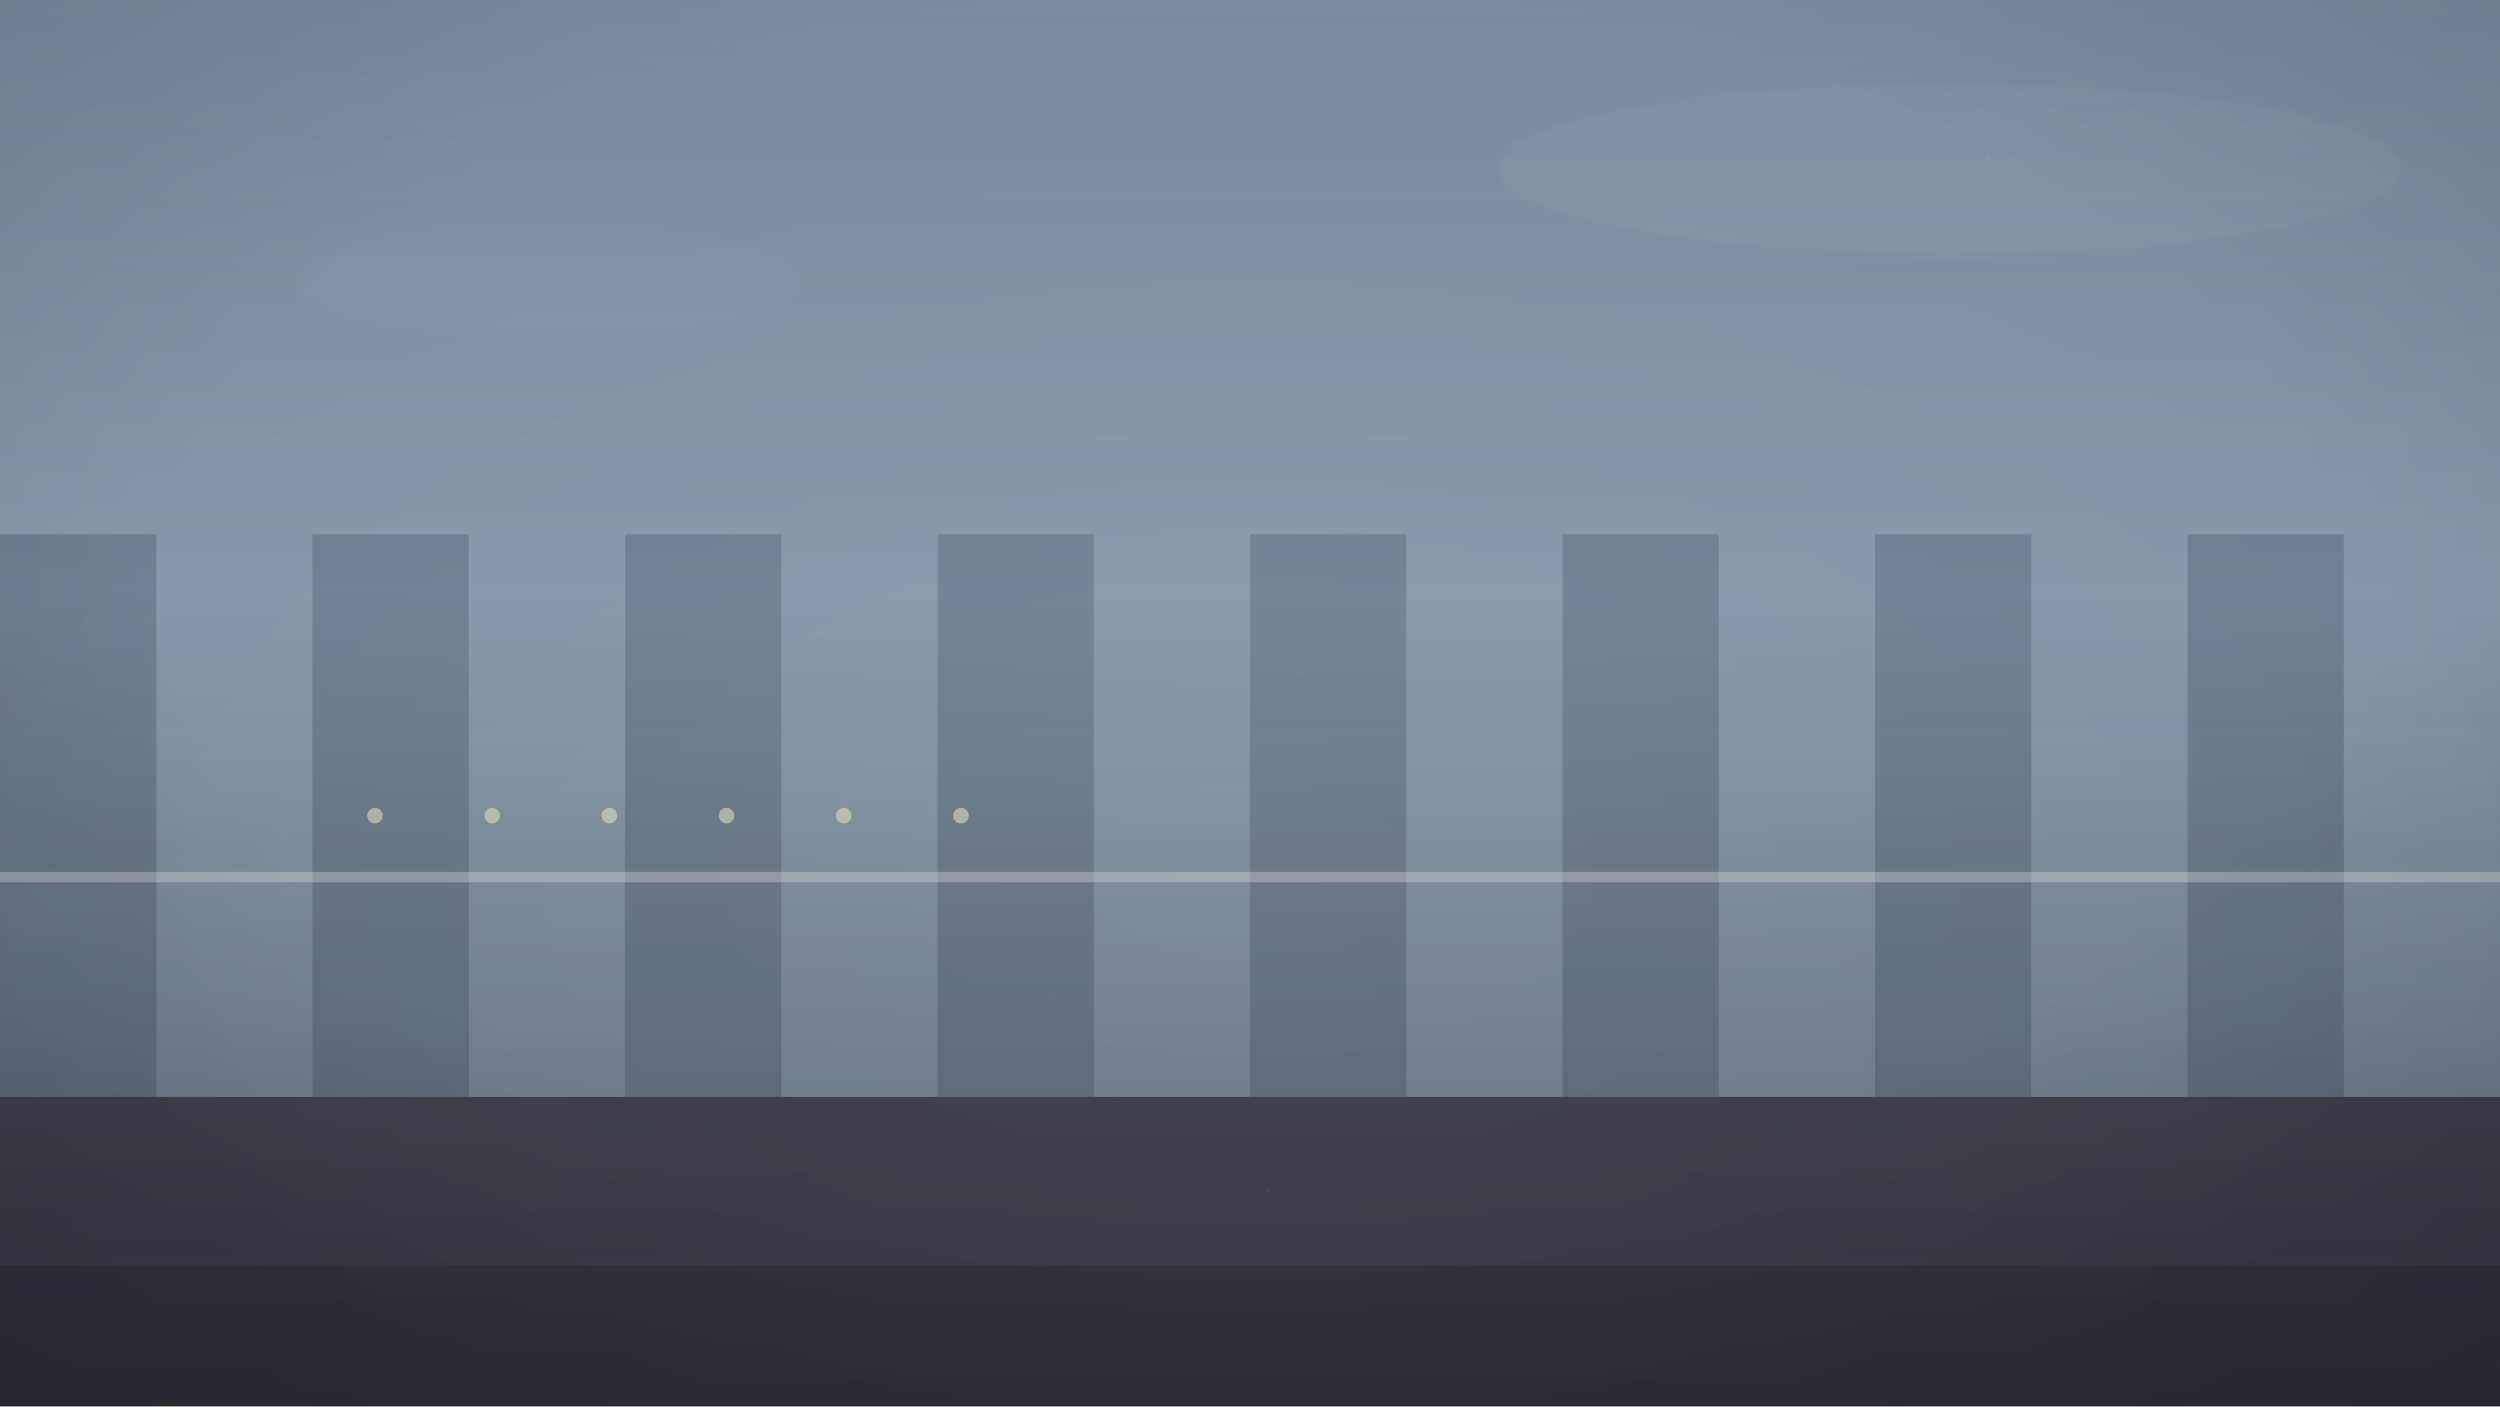
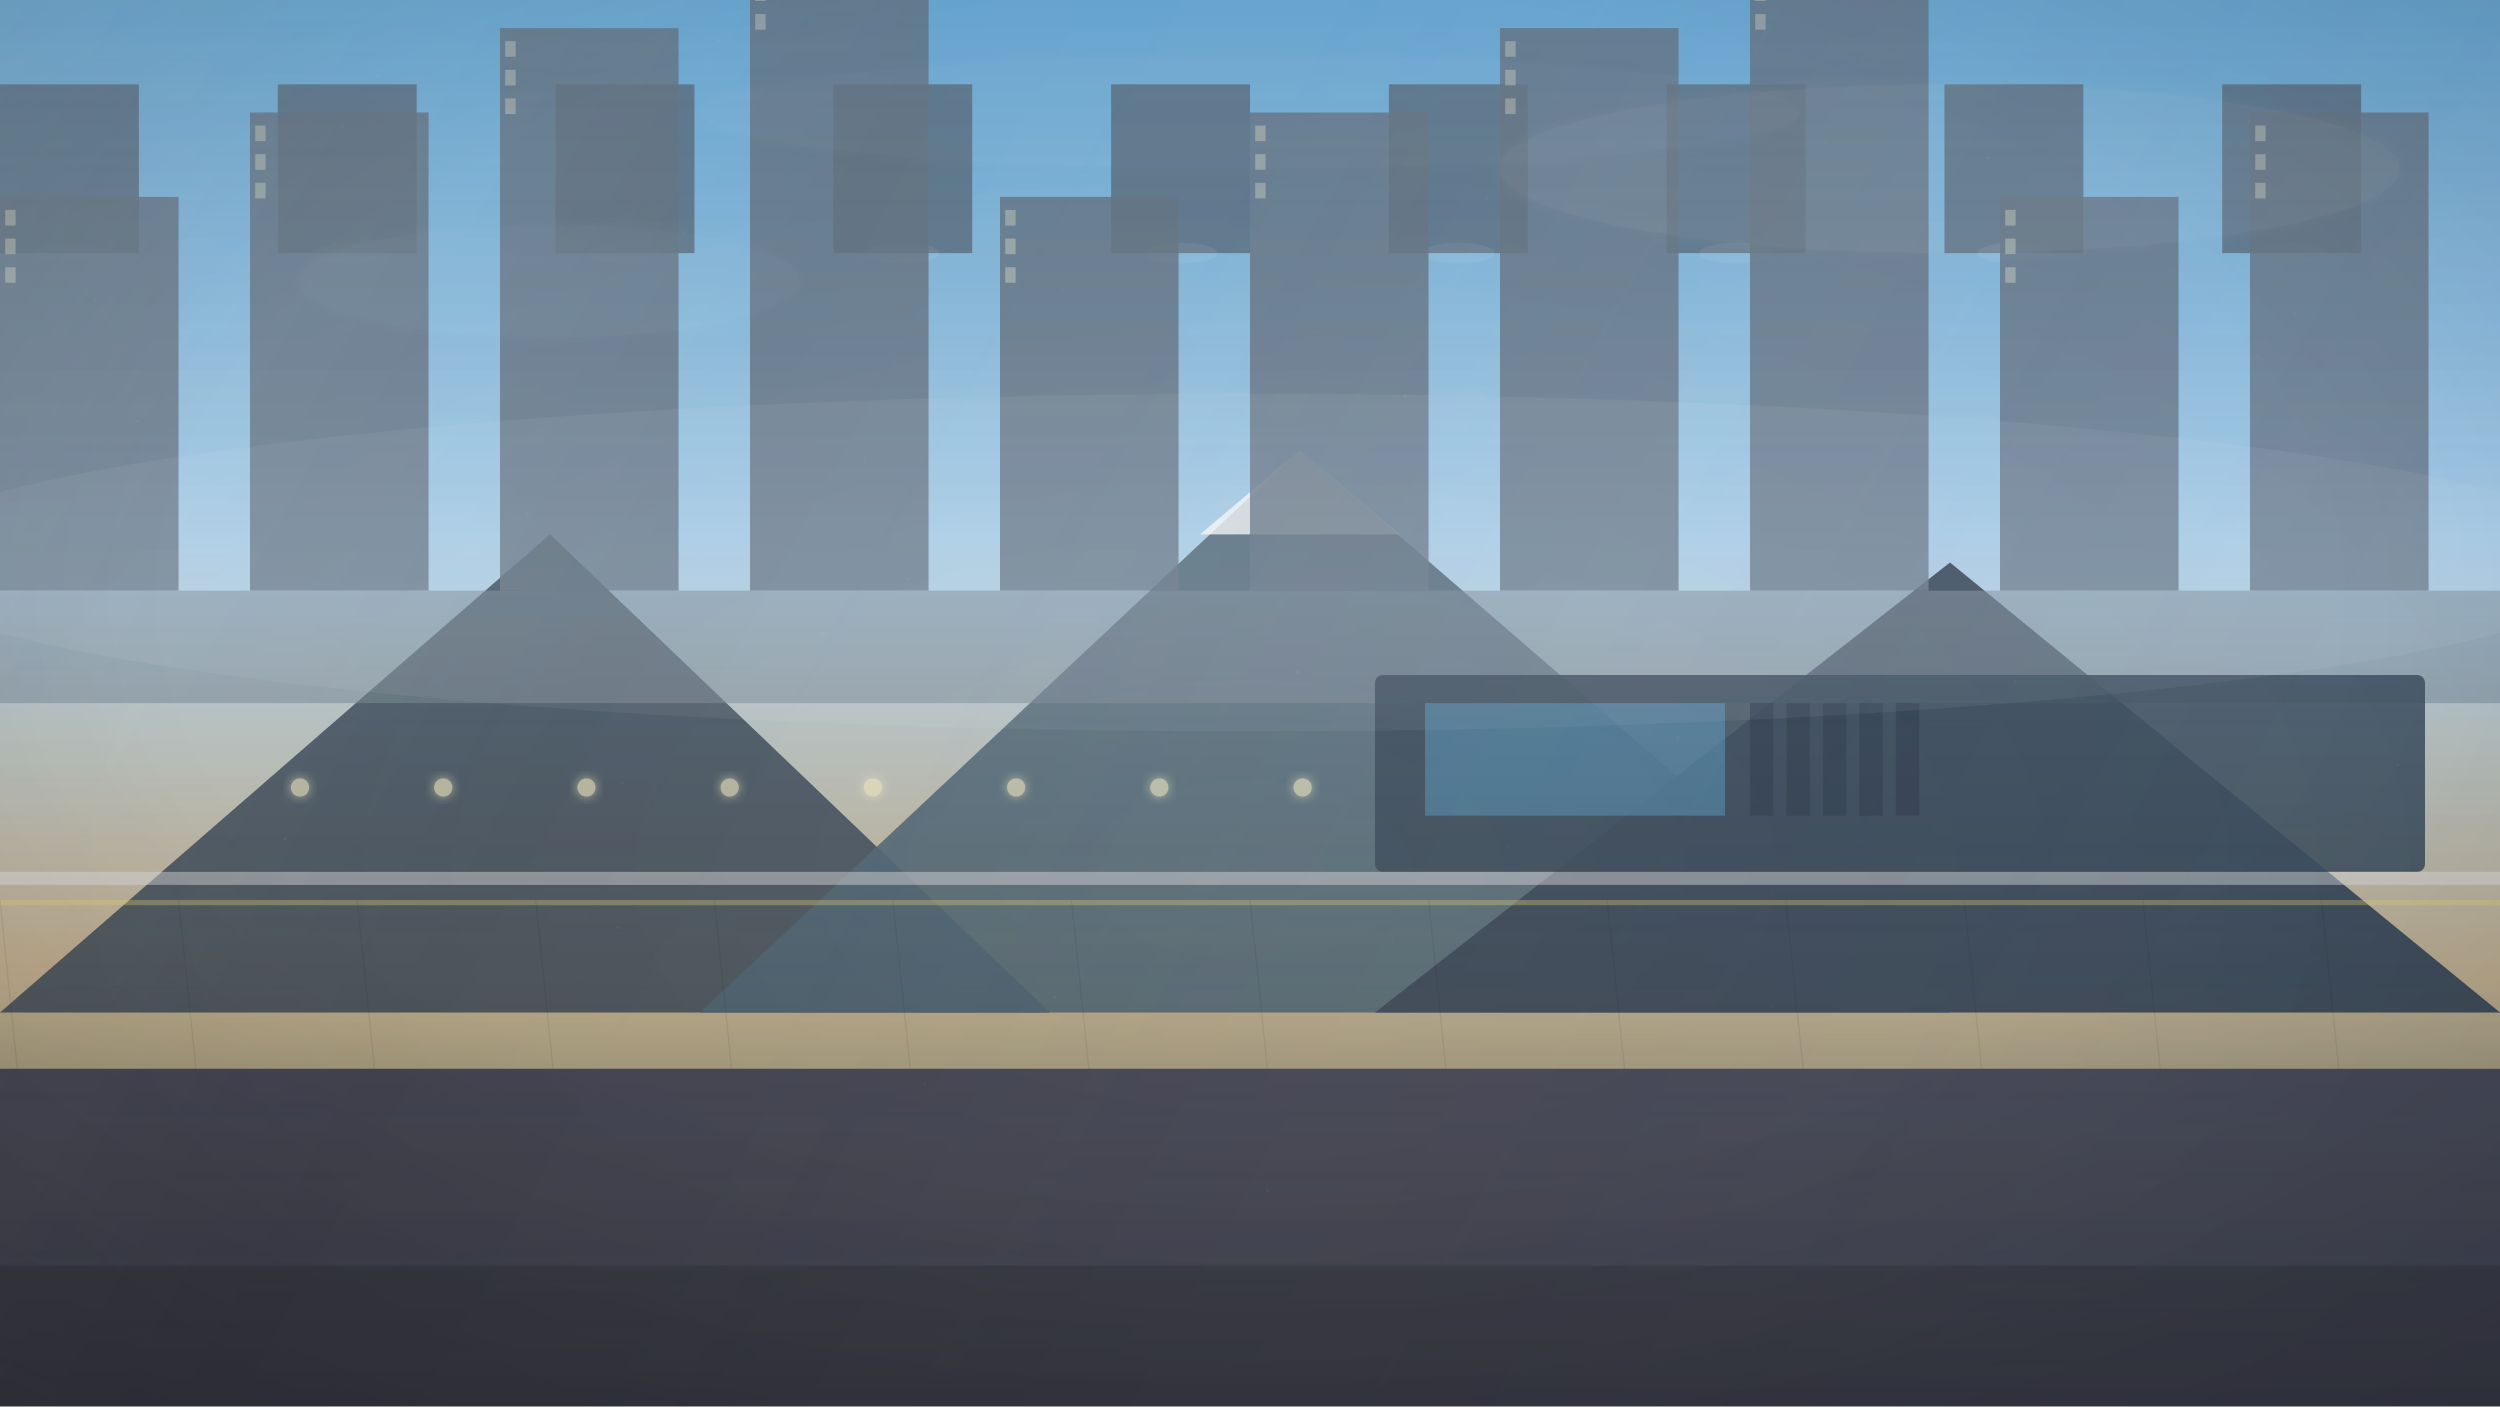
<svg xmlns="http://www.w3.org/2000/svg" viewBox="0 0 1920 1080" width="1920" height="1080">
  <defs>
    <linearGradient id="skyTop" x1="0" y1="0" x2="0" y2="1">
      <stop offset="0%" stop-color="#121828" />
      <stop offset="32%" stop-color="#243050" />
      <stop offset="58%" stop-color="#2a3848" />
      <stop offset="100%" stop-color="#0a0e14" />
    </linearGradient>
    <linearGradient id="skyDay" x1="0" y1="0" x2="0" y2="1">
      <stop offset="0%" stop-color="#6eb4e0" />
      <stop offset="38%" stop-color="#a8cce8" />
      <stop offset="70%" stop-color="#d8c098" />
      <stop offset="100%" stop-color="#6a8868" />
    </linearGradient>
    <linearGradient id="skySunset" x1="0" y1="0" x2="0" y2="1">
      <stop offset="0%" stop-color="#ff6b4a" />
      <stop offset="28%" stop-color="#d84888" />
      <stop offset="55%" stop-color="#683878" />
      <stop offset="100%" stop-color="#120818" />
    </linearGradient>
    <linearGradient id="haze" x1="0" y1="0.4" x2="0" y2="1">
      <stop offset="0%" stop-color="#fff" stop-opacity="0" />
      <stop offset="100%" stop-color="#c8d8f0" stop-opacity="0.22" />
    </linearGradient>
    <filter id="softGlow" x="-40%" y="-40%" width="180%" height="180%">
      <feGaussianBlur stdDeviation="4" result="b" />
      <feMerge>
        <feMergeNode in="b" />
        <feMergeNode in="SourceGraphic" />
      </feMerge>
    </filter>
    <filter id="neonGlow" x="-60%" y="-60%" width="220%" height="220%">
      <feGaussianBlur stdDeviation="6" result="b" />
      <feMerge>
        <feMergeNode in="b" />
        <feMergeNode in="b" />
        <feMergeNode in="SourceGraphic" />
      </feMerge>
    </filter>
    <filter id="paintSoft" x="-2%" y="-2%" width="104%" height="104%">
      <feGaussianBlur stdDeviation="0.6" />
    </filter>
    <radialGradient id="sunDisc" cx="0.5" cy="0.5" r="0.5">
      <stop offset="0%" stop-color="#fff8e8" />
      <stop offset="55%" stop-color="#ffd080" />
      <stop offset="100%" stop-color="#ff904000" />
    </radialGradient>
    <radialGradient id="moonGlow" cx="0.5" cy="0.5" r="0.5">
      <stop offset="0%" stop-color="#fffef8" />
      <stop offset="40%" stop-color="#e8e0f0" />
      <stop offset="100%" stop-color="#e8e0f000" />
    </radialGradient>
    <linearGradient id="wallWarm" x1="0" y1="0" x2="1" y2="1">
      <stop offset="0%" stop-color="#fff0e4" />
      <stop offset="45%" stop-color="#e8c8b0" />
      <stop offset="100%" stop-color="#c8a088" />
    </linearGradient>
    <linearGradient id="wallCool" x1="0" y1="0" x2="0" y2="1">
      <stop offset="0%" stop-color="#eef2f8" />
      <stop offset="100%" stop-color="#b8c0d0" />
    </linearGradient>
    <linearGradient id="floorWood" x1="0" y1="0.6" x2="0" y2="1">
      <stop offset="0%" stop-color="#a88870" />
      <stop offset="100%" stop-color="#685040" />
    </linearGradient>
    <radialGradient id="lampGlow" cx="0.5" cy="0.5" r="0.5">
      <stop offset="0%" stop-color="#fff8e0" />
      <stop offset="70%" stop-color="#ffd898" stop-opacity="0.35" />
      <stop offset="100%" stop-color="#ffd898" stop-opacity="0" />
    </radialGradient>
    <radialGradient id="vignette" cx="0.5" cy="0.42" r="0.78">
      <stop offset="55%" stop-color="#000" stop-opacity="0" />
      <stop offset="100%" stop-color="#030508" stop-opacity="0.38" />
    </radialGradient>
    <linearGradient id="filmGrade" x1="0" y1="0" x2="0" y2="1">
      <stop offset="0%" stop-color="#283858" stop-opacity="0.14" />
      <stop offset="42%" stop-color="#000" stop-opacity="0" />
      <stop offset="100%" stop-color="#000" stop-opacity="0.32" />
    </linearGradient>
    <radialGradient id="stageGlow" cx="0.5" cy="0.62" r="0.55">
      <stop offset="0%" stop-color="#fff" stop-opacity="0.06" />
      <stop offset="100%" stop-color="#fff" stop-opacity="0" />
    </radialGradient>
+     <filter id="filmGrain" x="0" y="0" width="100%" height="100%">
+       <feTurbulence type="fractalNoise" baseFrequency="0.85" numOctaves="3" seed="12" result="n" />
+       <feColorMatrix in="n" type="matrix" values="0 0 0 0 0  0 0 0 0 0  0 0 0 0 0  0 0 0 0.04 0" result="a" />
+       <feBlend in="SourceGraphic" in2="a" mode="overlay" />
+     </filter>
+     <linearGradient id="rimLight" x1="0" y1="0" x2="1" y2="0.3">
+       <stop offset="0%" stop-color="#fff" stop-opacity="0.12" />
+       <stop offset="35%" stop-color="#fff" stop-opacity="0" />
+       <stop offset="100%" stop-color="#a8c8ff" stop-opacity="0.08" />
+     </linearGradient>
  </defs>
-   <rect width="1920" height="1080" fill="#8898a8" />
-   <rect x="0" y="410.4" width="120" height="561.6" fill="#687888" opacity="0.75" />
-   <rect x="240" y="410.4" width="120" height="561.6" fill="#687888" opacity="0.75" />
-   <rect x="480" y="410.4" width="120" height="561.6" fill="#687888" opacity="0.75" />
-   <rect x="720" y="410.4" width="120" height="561.6" fill="#687888" opacity="0.75" />
-   <rect x="960" y="410.4" width="120" height="561.6" fill="#687888" opacity="0.75" />
-   <rect x="1200" y="410.4" width="120" height="561.6" fill="#687888" opacity="0.75" />
-   <rect x="1440" y="410.4" width="120" height="561.6" fill="#687888" opacity="0.75" />
-   <rect x="1680" y="410.4" width="120" height="561.6" fill="#687888" opacity="0.75" />
-   <rect x="0" y="669.6" width="1920" height="8" fill="#f8f8f8" opacity="0.35" />
-   <rect x="0" y="842.4" width="1920" height="237.6" fill="#484858" />
-   <circle cx="288" cy="626.4" r="6" fill="#fff8c8" opacity="0.55" />
-   <circle cx="378" cy="626.4" r="6" fill="#fff8c8" opacity="0.55" />
-   <circle cx="468" cy="626.4" r="6" fill="#fff8c8" opacity="0.55" />
-   <circle cx="558" cy="626.4" r="6" fill="#fff8c8" opacity="0.55" />
-   <circle cx="648" cy="626.4" r="6" fill="#fff8c8" opacity="0.55" />
-   <circle cx="738" cy="626.4" r="6" fill="#fff8c8" opacity="0.55" />
+   <rect width="1920" height="1080" fill="url(#skyDay)" />
+   <polygon points="0,777.6 422.4,410.4 806.4,777.6" fill="#384858" opacity="0.85" />
+   <polygon points="537.6,777.6 998.4,345.6 1497.6,777.6" fill="#506878" opacity="0.9" />
+   <polygon points="1056,777.6 1497.6,432 1920,777.6" fill="#3a4858" />
+   <polygon points="921.6,410.4 998.4,345.6 1075.2,410.4" fill="#fff" opacity="0.75" />
+   <rect x="0" y="64.8" width="106.667" height="129.6" fill="#586878" opacity="0.75" />
+   <ellipse cx="53.333" cy="194.4" rx="28" ry="8" fill="#fff" opacity="0.08" />
+   <rect x="213.333" y="64.8" width="106.667" height="129.6" fill="#586878" opacity="0.75" />
+   <ellipse cx="266.667" cy="194.4" rx="28" ry="8" fill="#fff" opacity="0.08" />
+   <rect x="426.667" y="64.8" width="106.667" height="129.6" fill="#586878" opacity="0.75" />
+   <ellipse cx="480" cy="194.4" rx="28" ry="8" fill="#fff" opacity="0.08" />
+   <rect x="640" y="64.8" width="106.667" height="129.6" fill="#586878" opacity="0.75" />
+   <ellipse cx="693.333" cy="194.4" rx="28" ry="8" fill="#fff" opacity="0.08" />
+   <rect x="853.333" y="64.8" width="106.667" height="129.6" fill="#586878" opacity="0.75" />
+   <ellipse cx="906.667" cy="194.4" rx="28" ry="8" fill="#fff" opacity="0.08" />
+   <rect x="1066.667" y="64.8" width="106.667" height="129.6" fill="#586878" opacity="0.75" />
+   <ellipse cx="1120" cy="194.4" rx="28" ry="8" fill="#fff" opacity="0.08" />
+   <rect x="1280" y="64.8" width="106.667" height="129.6" fill="#586878" opacity="0.75" />
+   <ellipse cx="1333.333" cy="194.4" rx="28" ry="8" fill="#fff" opacity="0.08" />
+   <rect x="1493.333" y="64.8" width="106.667" height="129.6" fill="#586878" opacity="0.75" />
+   <ellipse cx="1546.667" cy="194.4" rx="28" ry="8" fill="#fff" opacity="0.08" />
+   <rect x="1706.667" y="64.8" width="106.667" height="129.6" fill="#586878" opacity="0.75" />
+   <ellipse cx="1760" cy="194.4" rx="28" ry="8" fill="#fff" opacity="0.08" />
+   <rect x="0" y="151.2" width="137.143" height="302.4" fill="#687888" opacity="0.82" />
+   <rect x="4" y="161.2" width="8" height="12" fill="#fff8d8" opacity="0.35" />
+   <rect x="4" y="183.2" width="8" height="12" fill="#fff8d8" opacity="0.35" />
+   <rect x="4" y="205.2" width="8" height="12" fill="#fff8d8" opacity="0.35" />
+   <rect x="192" y="86.4" width="137.143" height="367.2" fill="#687888" opacity="0.82" />
+   <rect x="196" y="96.4" width="8" height="12" fill="#fff8d8" opacity="0.35" />
+   <rect x="196" y="118.4" width="8" height="12" fill="#fff8d8" opacity="0.35" />
+   <rect x="196" y="140.4" width="8" height="12" fill="#fff8d8" opacity="0.35" />
+   <rect x="384" y="21.6" width="137.143" height="432" fill="#687888" opacity="0.82" />
+   <rect x="388" y="31.6" width="8" height="12" fill="#fff8d8" opacity="0.35" />
+   <rect x="388" y="53.6" width="8" height="12" fill="#fff8d8" opacity="0.35" />
+   <rect x="388" y="75.6" width="8" height="12" fill="#fff8d8" opacity="0.35" />
+   <rect x="576" y="-43.2" width="137.143" height="496.8" fill="#687888" opacity="0.82" />
+   <rect x="580" y="-33.2" width="8" height="12" fill="#fff8d8" opacity="0.35" />
+   <rect x="580" y="-11.2" width="8" height="12" fill="#fff8d8" opacity="0.35" />
+   <rect x="580" y="10.8" width="8" height="12" fill="#fff8d8" opacity="0.35" />
+   <rect x="768" y="151.2" width="137.143" height="302.4" fill="#687888" opacity="0.82" />
+   <rect x="772" y="161.2" width="8" height="12" fill="#fff8d8" opacity="0.35" />
+   <rect x="772" y="183.2" width="8" height="12" fill="#fff8d8" opacity="0.35" />
+   <rect x="772" y="205.2" width="8" height="12" fill="#fff8d8" opacity="0.35" />
+   <rect x="960" y="86.4" width="137.143" height="367.2" fill="#687888" opacity="0.82" />
+   <rect x="964" y="96.4" width="8" height="12" fill="#fff8d8" opacity="0.35" />
+   <rect x="964" y="118.4" width="8" height="12" fill="#fff8d8" opacity="0.35" />
+   <rect x="964" y="140.4" width="8" height="12" fill="#fff8d8" opacity="0.35" />
+   <rect x="1152" y="21.6" width="137.143" height="432" fill="#687888" opacity="0.82" />
+   <rect x="1156" y="31.6" width="8" height="12" fill="#fff8d8" opacity="0.35" />
+   <rect x="1156" y="53.6" width="8" height="12" fill="#fff8d8" opacity="0.35" />
+   <rect x="1156" y="75.6" width="8" height="12" fill="#fff8d8" opacity="0.35" />
+   <rect x="1344" y="-43.2" width="137.143" height="496.8" fill="#687888" opacity="0.82" />
+   <rect x="1348" y="-33.2" width="8" height="12" fill="#fff8d8" opacity="0.35" />
+   <rect x="1348" y="-11.2" width="8" height="12" fill="#fff8d8" opacity="0.35" />
+   <rect x="1348" y="10.8" width="8" height="12" fill="#fff8d8" opacity="0.35" />
+   <rect x="1536" y="151.2" width="137.143" height="302.4" fill="#687888" opacity="0.82" />
+   <rect x="1540" y="161.2" width="8" height="12" fill="#fff8d8" opacity="0.35" />
+   <rect x="1540" y="183.2" width="8" height="12" fill="#fff8d8" opacity="0.35" />
+   <rect x="1540" y="205.2" width="8" height="12" fill="#fff8d8" opacity="0.35" />
+   <rect x="1728" y="86.4" width="137.143" height="367.2" fill="#687888" opacity="0.82" />
+   <rect x="1732" y="96.4" width="8" height="12" fill="#fff8d8" opacity="0.35" />
+   <rect x="1732" y="118.4" width="8" height="12" fill="#fff8d8" opacity="0.35" />
+   <rect x="1732" y="140.4" width="8" height="12" fill="#fff8d8" opacity="0.35" />
+   <rect x="0" y="453.6" width="1920" height="86.4" fill="#788898" opacity="0.55" />
+   <rect x="1056" y="518.4" width="806.4" height="151.2" rx="6" fill="#384858" opacity="0.88" />
+   <rect x="1094.4" y="540" width="230.4" height="86.4" fill="#58a8d8" opacity="0.45" />
+   <rect x="1344" y="540" width="18" height="86.4" fill="#283848" opacity="0.7" />
+   <rect x="1372" y="540" width="18" height="86.4" fill="#283848" opacity="0.7" />
+   <rect x="1400" y="540" width="18" height="86.4" fill="#283848" opacity="0.7" />
+   <rect x="1428" y="540" width="18" height="86.4" fill="#283848" opacity="0.7" />
+   <rect x="1456" y="540" width="18" height="86.4" fill="#283848" opacity="0.7" />
+   <rect x="0" y="669.6" width="1920" height="10" fill="#f8f8f8" opacity="0.45" />
+   <rect x="0" y="691.2" width="1920" height="4" fill="#ffe878" opacity="0.35" />
+   <line x1="0" y1="691.2" x2="40" y2="1080" stroke="#000" stroke-opacity="0.08" stroke-width="1" />
+   <line x1="137.143" y1="691.2" x2="177.143" y2="1080" stroke="#000" stroke-opacity="0.08" stroke-width="1" />
+   <line x1="274.286" y1="691.2" x2="314.286" y2="1080" stroke="#000" stroke-opacity="0.08" stroke-width="1" />
+   <line x1="411.429" y1="691.2" x2="451.429" y2="1080" stroke="#000" stroke-opacity="0.08" stroke-width="1" />
+   <line x1="548.571" y1="691.2" x2="588.571" y2="1080" stroke="#000" stroke-opacity="0.08" stroke-width="1" />
+   <line x1="685.714" y1="691.2" x2="725.714" y2="1080" stroke="#000" stroke-opacity="0.08" stroke-width="1" />
+   <line x1="822.857" y1="691.2" x2="862.857" y2="1080" stroke="#000" stroke-opacity="0.08" stroke-width="1" />
+   <line x1="960" y1="691.2" x2="1000" y2="1080" stroke="#000" stroke-opacity="0.08" stroke-width="1" />
+   <line x1="1097.143" y1="691.2" x2="1137.143" y2="1080" stroke="#000" stroke-opacity="0.08" stroke-width="1" />
+   <line x1="1234.286" y1="691.2" x2="1274.286" y2="1080" stroke="#000" stroke-opacity="0.08" stroke-width="1" />
+   <line x1="1371.429" y1="691.2" x2="1411.429" y2="1080" stroke="#000" stroke-opacity="0.08" stroke-width="1" />
+   <line x1="1508.571" y1="691.2" x2="1548.571" y2="1080" stroke="#000" stroke-opacity="0.08" stroke-width="1" />
+   <line x1="1645.714" y1="691.2" x2="1685.714" y2="1080" stroke="#000" stroke-opacity="0.08" stroke-width="1" />
+   <line x1="1782.857" y1="691.2" x2="1822.857" y2="1080" stroke="#000" stroke-opacity="0.08" stroke-width="1" />
+   <rect x="0" y="820.8" width="1920" height="259.2" fill="#484858" />
+   <circle cx="230.4" cy="604.8" r="7" fill="#fff8c8" opacity="0.65" filter="url(#softGlow)" />
+   <circle cx="340.4" cy="604.8" r="7" fill="#fff8c8" opacity="0.65" filter="url(#softGlow)" />
+   <circle cx="450.4" cy="604.8" r="7" fill="#fff8c8" opacity="0.65" filter="url(#softGlow)" />
+   <circle cx="560.4" cy="604.8" r="7" fill="#fff8c8" opacity="0.65" filter="url(#softGlow)" />
+   <circle cx="670.4" cy="604.8" r="7" fill="#fff8c8" opacity="0.65" filter="url(#softGlow)" />
+   <circle cx="780.4" cy="604.8" r="7" fill="#fff8c8" opacity="0.65" filter="url(#softGlow)" />
+   <circle cx="890.4" cy="604.8" r="7" fill="#fff8c8" opacity="0.65" filter="url(#softGlow)" />
+   <circle cx="1000.4" cy="604.8" r="7" fill="#fff8c8" opacity="0.65" filter="url(#softGlow)" />
+   <rect x="0" y="432" width="1920" height="648" fill="url(#haze)" opacity="0.16" />
+   <ellipse cx="960" cy="432" rx="1056" ry="129.6" fill="#fff" opacity="0.056" />
  <circle cx="0.0" cy="15.6" r="0.60" fill="#fff" opacity="0.022" />
  <circle cx="263.0" cy="97.3" r="0.95" fill="#fff" opacity="0.032" />
  <circle cx="526.1" cy="179.0" r="1.30" fill="#fff" opacity="0.042" />
  <circle cx="789.1" cy="260.7" r="0.60" fill="#fff" opacity="0.052" />
  <circle cx="1052.2" cy="342.4" r="0.95" fill="#fff" opacity="0.022" />
  <circle cx="1315.2" cy="424.1" r="1.30" fill="#fff" opacity="0.032" />
  <circle cx="1578.2" cy="505.8" r="0.60" fill="#fff" opacity="0.042" />
  <circle cx="1841.3" cy="587.5" r="0.95" fill="#fff" opacity="0.052" />
  <circle cx="184.3" cy="669.2" r="1.30" fill="#fff" opacity="0.022" />
  <circle cx="447.4" cy="750.9" r="0.60" fill="#fff" opacity="0.032" />
  <circle cx="710.4" cy="832.6" r="0.95" fill="#fff" opacity="0.042" />
  <circle cx="973.4" cy="914.3" r="1.30" fill="#fff" opacity="0.052" />
  <circle cx="1236.5" cy="78.0" r="0.60" fill="#fff" opacity="0.022" />
  <circle cx="1499.5" cy="159.7" r="0.95" fill="#fff" opacity="0.032" />
  <circle cx="1762.6" cy="241.4" r="1.30" fill="#fff" opacity="0.042" />
  <circle cx="105.6" cy="323.1" r="0.60" fill="#fff" opacity="0.052" />
  <circle cx="368.6" cy="404.8" r="0.95" fill="#fff" opacity="0.022" />
  <circle cx="631.7" cy="486.5" r="1.30" fill="#fff" opacity="0.032" />
  <circle cx="894.7" cy="568.2" r="0.60" fill="#fff" opacity="0.042" />
  <circle cx="1157.8" cy="649.9" r="0.95" fill="#fff" opacity="0.052" />
  <circle cx="1420.8" cy="731.6" r="1.30" fill="#fff" opacity="0.022" />
  <circle cx="1683.8" cy="813.3" r="0.60" fill="#fff" opacity="0.032" />
  <circle cx="26.9" cy="895.0" r="0.95" fill="#fff" opacity="0.042" />
  <circle cx="289.9" cy="58.8" r="1.30" fill="#fff" opacity="0.052" />
  <circle cx="553.0" cy="140.5" r="0.60" fill="#fff" opacity="0.022" />
  <circle cx="816.0" cy="222.2" r="0.95" fill="#fff" opacity="0.032" />
  <circle cx="1079.0" cy="303.9" r="1.30" fill="#fff" opacity="0.042" />
  <circle cx="1342.1" cy="385.6" r="0.60" fill="#fff" opacity="0.052" />
  <circle cx="1605.1" cy="467.3" r="0.95" fill="#fff" opacity="0.022" />
  <circle cx="1868.2" cy="549.0" r="1.30" fill="#fff" opacity="0.032" />
  <circle cx="211.2" cy="630.7" r="0.60" fill="#fff" opacity="0.042" />
  <circle cx="474.2" cy="712.4" r="0.95" fill="#fff" opacity="0.052" />
  <circle cx="737.3" cy="794.1" r="1.30" fill="#fff" opacity="0.022" />
  <circle cx="1000.3" cy="875.8" r="0.60" fill="#fff" opacity="0.032" />
  <circle cx="1263.4" cy="39.5" r="0.95" fill="#fff" opacity="0.042" />
  <circle cx="1526.4" cy="121.2" r="1.30" fill="#fff" opacity="0.052" />
  <circle cx="0.0" cy="24.1" r="0.50" fill="#fff" opacity="0.025" filter="url(#softGlow)" />
  <circle cx="332.2" cy="188.2" r="0.78" fill="#fff" opacity="0.033" filter="url(#softGlow)" />
  <circle cx="664.3" cy="352.3" r="1.06" fill="#fff" opacity="0.041" filter="url(#softGlow)" />
  <circle cx="996.5" cy="516.3" r="1.34" fill="#fff" opacity="0.049" filter="url(#softGlow)" />
  <circle cx="1328.6" cy="680.4" r="0.50" fill="#fff" opacity="0.057" filter="url(#softGlow)" />
  <circle cx="1660.8" cy="66.9" r="0.78" fill="#fff" opacity="0.025" filter="url(#softGlow)" />
  <circle cx="73.0" cy="230.9" r="1.06" fill="#fff" opacity="0.033" filter="url(#softGlow)" />
  <circle cx="405.1" cy="395.0" r="1.34" fill="#fff" opacity="0.041" filter="url(#softGlow)" />
  <circle cx="737.3" cy="559.1" r="0.50" fill="#fff" opacity="0.049" filter="url(#softGlow)" />
  <circle cx="1069.4" cy="723.2" r="0.78" fill="#fff" opacity="0.057" filter="url(#softGlow)" />
  <circle cx="1401.6" cy="109.6" r="1.06" fill="#fff" opacity="0.025" filter="url(#softGlow)" />
  <circle cx="1733.8" cy="273.7" r="1.34" fill="#fff" opacity="0.033" filter="url(#softGlow)" />
  <circle cx="145.9" cy="437.8" r="0.50" fill="#fff" opacity="0.041" filter="url(#softGlow)" />
  <circle cx="478.1" cy="601.9" r="0.78" fill="#fff" opacity="0.049" filter="url(#softGlow)" />
  <circle cx="810.2" cy="765.9" r="1.06" fill="#fff" opacity="0.057" filter="url(#softGlow)" />
  <circle cx="1142.4" cy="152.4" r="1.34" fill="#fff" opacity="0.025" filter="url(#softGlow)" />
  <circle cx="1474.6" cy="316.5" r="0.50" fill="#fff" opacity="0.033" filter="url(#softGlow)" />
  <circle cx="1806.7" cy="480.6" r="0.78" fill="#fff" opacity="0.041" filter="url(#softGlow)" />
  <circle cx="218.9" cy="644.6" r="1.06" fill="#fff" opacity="0.049" filter="url(#softGlow)" />
  <circle cx="551.0" cy="31.1" r="1.34" fill="#fff" opacity="0.057" filter="url(#softGlow)" />
  <circle cx="883.2" cy="195.2" r="0.50" fill="#fff" opacity="0.025" filter="url(#softGlow)" />
  <circle cx="1215.4" cy="359.3" r="0.78" fill="#fff" opacity="0.033" filter="url(#softGlow)" />
-   <ellipse cx="1497.6" cy="129.6" rx="345.6" ry="64.8" fill="#fff8e8" opacity="0.045" filter="url(#softGlow)" />
-   <ellipse cx="422.4" cy="216" rx="192" ry="43.2" fill="#c8e8ff" opacity="0.035" filter="url(#softGlow)" />
+   <circle cx="1547.5" cy="523.3" r="1.06" fill="#fff" opacity="0.041" filter="url(#softGlow)" />
+   <circle cx="1879.7" cy="687.4" r="1.34" fill="#fff" opacity="0.049" filter="url(#softGlow)" />
+   <circle cx="291.8" cy="73.9" r="0.50" fill="#fff" opacity="0.057" filter="url(#softGlow)" />
+   <circle cx="624.0" cy="237.9" r="0.78" fill="#fff" opacity="0.025" filter="url(#softGlow)" />
+   <circle cx="956.2" cy="402.0" r="1.06" fill="#fff" opacity="0.033" filter="url(#softGlow)" />
+   <circle cx="1288.3" cy="566.1" r="1.34" fill="#fff" opacity="0.041" filter="url(#softGlow)" />
+   <circle cx="1620.5" cy="730.2" r="0.50" fill="#fff" opacity="0.049" filter="url(#softGlow)" />
+   <circle cx="32.6" cy="116.6" r="0.78" fill="#fff" opacity="0.057" filter="url(#softGlow)" />
+   <circle cx="364.8" cy="280.7" r="1.06" fill="#fff" opacity="0.025" filter="url(#softGlow)" />
+   <circle cx="697.0" cy="444.8" r="1.34" fill="#fff" opacity="0.033" filter="url(#softGlow)" />
+   <circle cx="1029.1" cy="608.9" r="0.50" fill="#fff" opacity="0.041" filter="url(#softGlow)" />
+   <circle cx="1361.3" cy="772.9" r="0.78" fill="#fff" opacity="0.049" filter="url(#softGlow)" />
+   <circle cx="1693.4" cy="159.4" r="1.06" fill="#fff" opacity="0.057" filter="url(#softGlow)" />
+   <circle cx="105.6" cy="323.5" r="1.34" fill="#fff" opacity="0.025" filter="url(#softGlow)" />
+   <circle cx="437.8" cy="487.6" r="0.50" fill="#fff" opacity="0.033" filter="url(#softGlow)" />
+   <circle cx="769.9" cy="651.6" r="0.78" fill="#fff" opacity="0.041" filter="url(#softGlow)" />
+   <ellipse cx="1497.6" cy="129.6" rx="345.6" ry="64.8" fill="#fff8e8" opacity="0.055" filter="url(#softGlow)" />
+   <ellipse cx="422.4" cy="216" rx="192" ry="43.2" fill="#c8e8ff" opacity="0.045" filter="url(#softGlow)" />
+   <ellipse cx="960" cy="86.4" rx="422.4" ry="43.2" fill="#fff" opacity="0.028" filter="url(#softGlow)" />
  <rect width="1920" height="1080" fill="url(#stageGlow)" />
+   <rect width="1920" height="1080" fill="url(#rimLight)" opacity="0.85" />
  <rect width="1920" height="1080" fill="url(#haze)" opacity="0.14" />
  <rect width="1920" height="1080" fill="url(#filmGrade)" opacity="1" />
  <rect width="1920" height="1080" fill="url(#vignette)" opacity="0.38" />
  <rect x="0" y="972" width="1920" height="108" fill="#000" opacity="0.14" />
+   <rect width="1920" height="1080" fill="#fff" opacity="0.012" filter="url(#filmGrain)" />
</svg>
